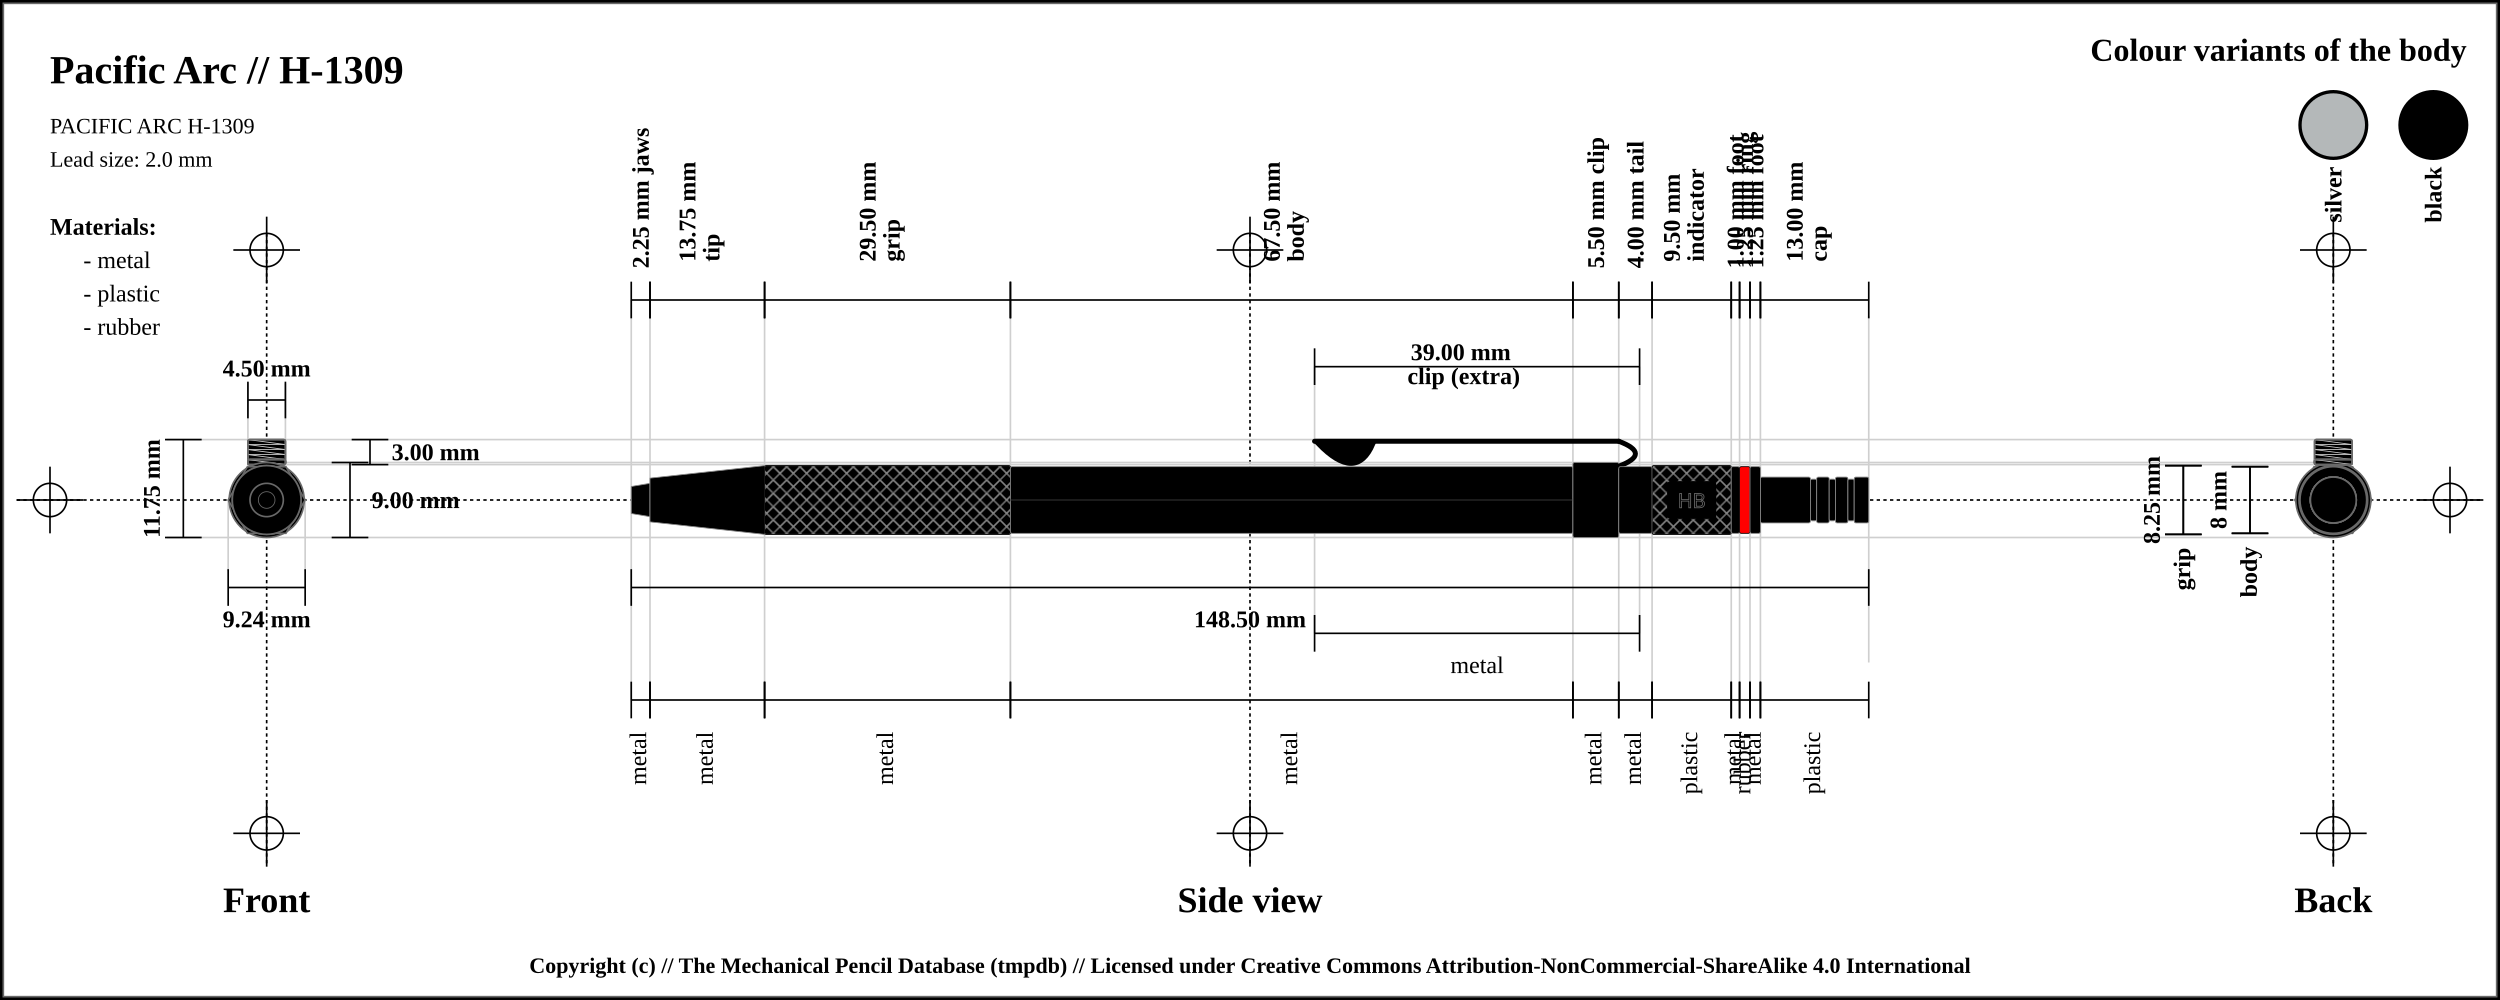
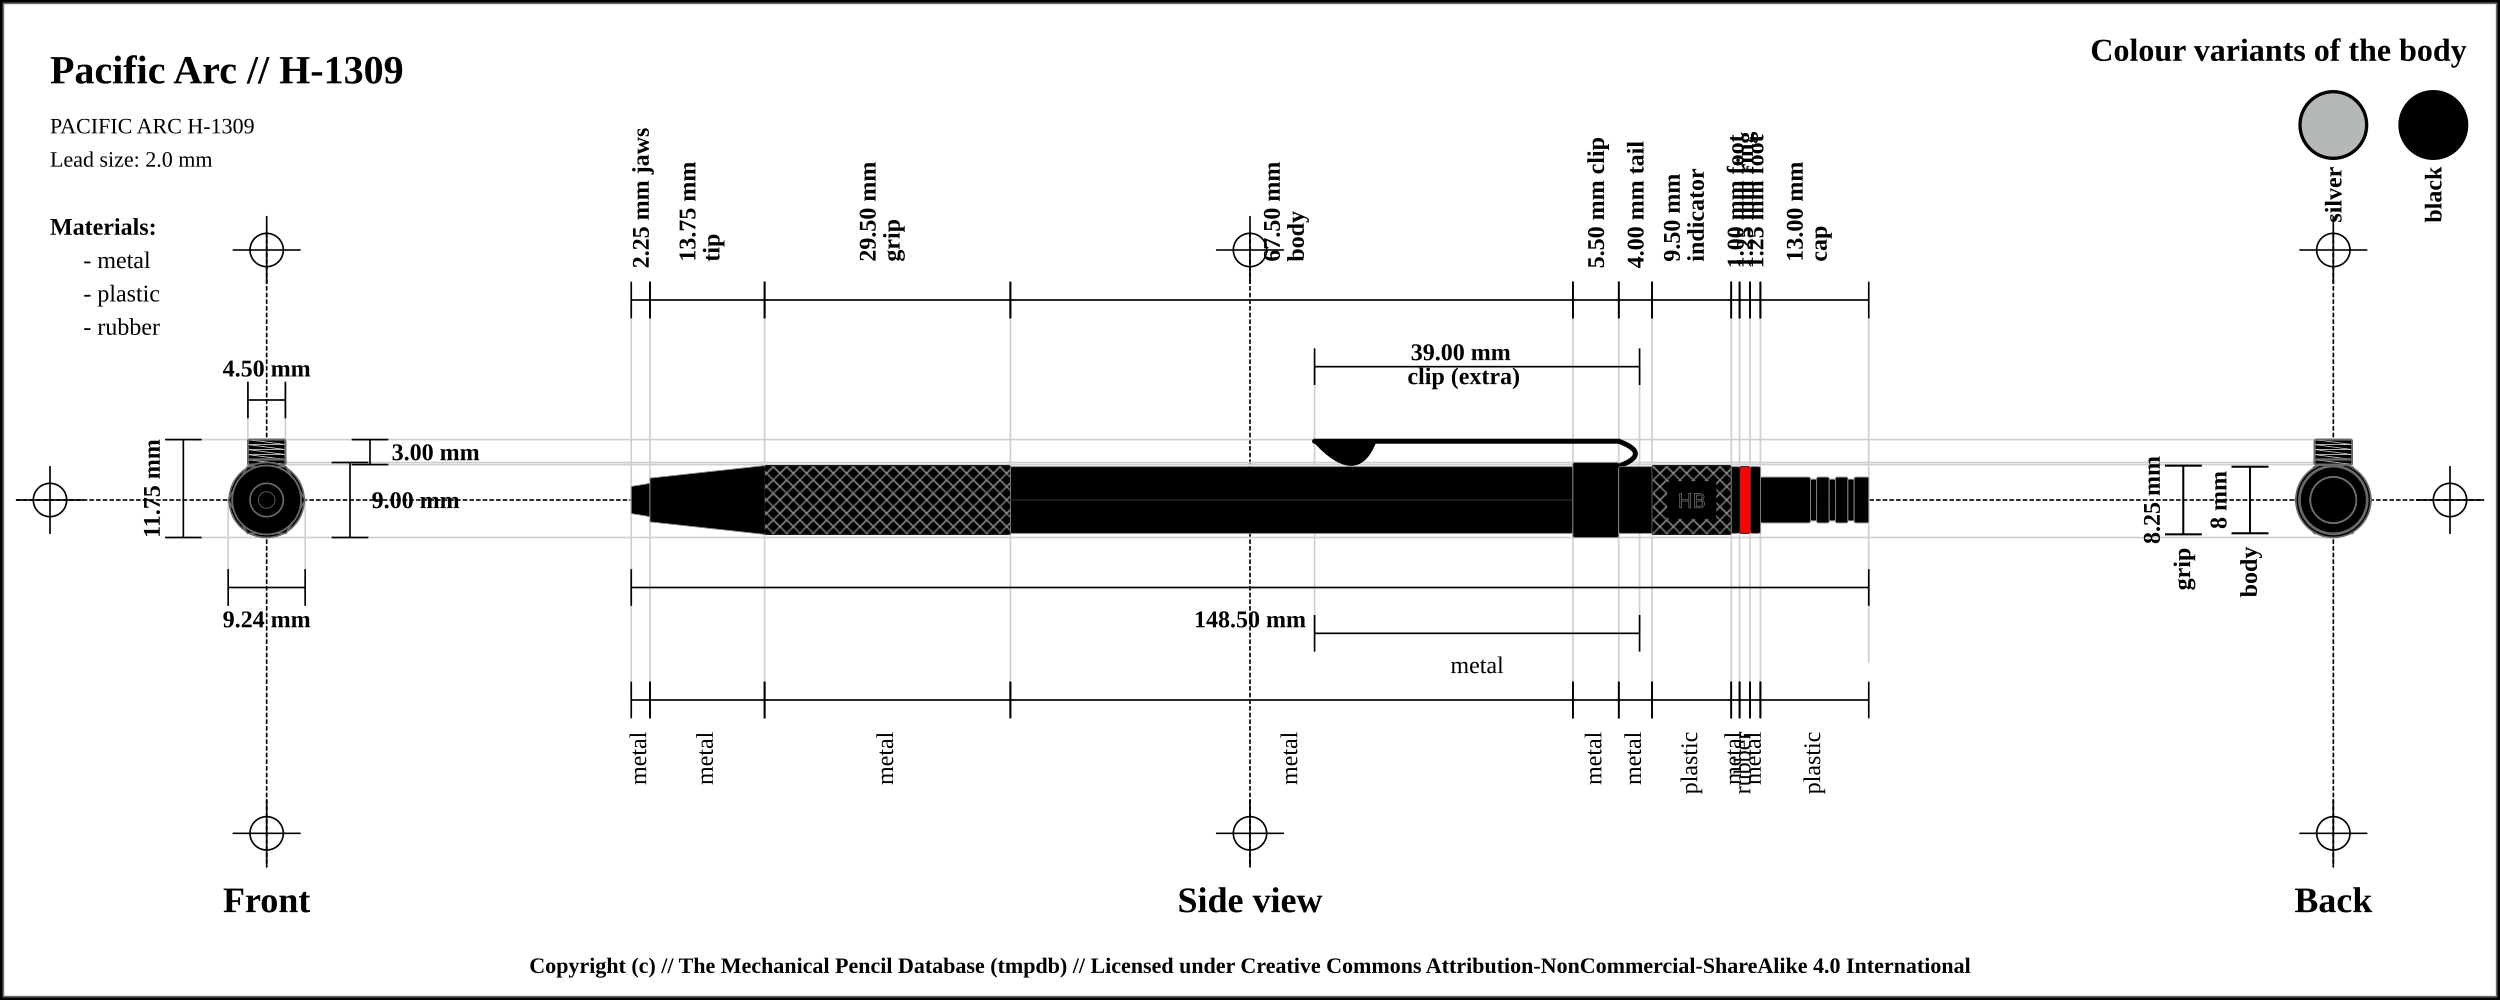
<svg xmlns="http://www.w3.org/2000/svg" width="1500" height="600">
  <pattern id="diagonalHatch" patternUnits="userSpaceOnUse" width="8" height="8">
    <rect width="6" height="6" fill="none" />
    <path stroke="dimgray" stroke-linecap="round" stroke-width="1" d="M 4,4 L 8,8" />
    <path stroke="dimgray" stroke-linecap="round" stroke-width="1" d="M 4,4 L 0,8" />
    <path stroke="gray" stroke-linecap="round" stroke-width="1" d="M 4,4 L 8,0" />
    <path stroke="gray" stroke-linecap="round" stroke-width="1" d="M 4,4 L 0,0" />
  </pattern>
  <rect x="0" y="0" width="1500" height="600" fill="white" stroke="black" stroke-width="4" />
  <rect x="2" y="2" width="1496" height="596" fill="white" stroke="dimgray" stroke-width="1" />
-   <line x1="10" y1="300" x2="1490" y2="300" stroke="#000000" stroke-dasharray="2" stroke-width="1" />
-   <line x1="10" y1="300" x2="50" y2="300" stroke="#000000" stroke-width="1" />
-   <line x1="30" y1="280" x2="30" y2="320" stroke="#000000" stroke-width="1" />
+   <line x1="10" y1="300" x2="1490" y2="300" stroke-linecap="round" stroke="#000000" stroke-dasharray="2" stroke-width="1" />
+   <line x1="10" y1="300" x2="50" y2="300" stroke-linecap="round" stroke="#000000" stroke-width="1" />
+   <line x1="30" y1="280" x2="30" y2="320" stroke="#000000" stroke-linecap="round" stroke-width="1" />
  <circle r="10" cx="30" cy="300" fill="none" stroke="#000000" stroke-width="1" />
-   <line x1="1450" y1="300" x2="1490" y2="300" stroke="#000000" stroke-width="1" />
-   <line x1="1470" y1="280" x2="1470" y2="320" stroke="#000000" stroke-width="1" />
+   <line x1="1450" y1="300" x2="1490" y2="300" stroke-linecap="round" stroke="#000000" stroke-width="1" />
+   <line x1="1470" y1="280" x2="1470" y2="320" stroke="#000000" stroke-linecap="round" stroke-width="1" />
  <circle r="10" cx="1470" cy="300" fill="none" stroke="#000000" stroke-width="1" />
-   <line x1="160" y1="140" x2="160" y2="520" stroke="#000000" stroke-dasharray="2" stroke-width="1" />
-   <line x1="140" y1="150" x2="180" y2="150" stroke="#000000" stroke-width="1" />
-   <line x1="160" y1="130" x2="160" y2="170" stroke="#000000" stroke-width="1" />
+   <line x1="160" y1="140" x2="160" y2="520" stroke="#000000" stroke-linecap="round" stroke-dasharray="2" stroke-width="1" />
+   <line x1="140" y1="150" x2="180" y2="150" stroke-linecap="round" stroke="#000000" stroke-width="1" />
+   <line x1="160" y1="130" x2="160" y2="170" stroke="#000000" stroke-linecap="round" stroke-width="1" />
  <circle r="10" cx="160" cy="150" fill="none" stroke="#000000" stroke-width="1" />
-   <line x1="140" y1="500" x2="180" y2="500" stroke="#000000" stroke-width="1" />
-   <line x1="160" y1="480" x2="160" y2="520" stroke="#000000" stroke-width="1" />
+   <line x1="140" y1="500" x2="180" y2="500" stroke-linecap="round" stroke="#000000" stroke-width="1" />
+   <line x1="160" y1="480" x2="160" y2="520" stroke="#000000" stroke-linecap="round" stroke-width="1" />
  <circle r="10" cx="160" cy="500" fill="none" stroke="#000000" stroke-width="1" />
-   <line x1="750" y1="140" x2="750" y2="520" stroke="#000000" stroke-dasharray="2" stroke-width="1" />
-   <line x1="730" y1="150" x2="770" y2="150" stroke="#000000" stroke-width="1" />
-   <line x1="750" y1="130" x2="750" y2="170" stroke="#000000" stroke-width="1" />
+   <line x1="750" y1="140" x2="750" y2="520" stroke="#000000" stroke-linecap="round" stroke-dasharray="2" stroke-width="1" />
+   <line x1="730" y1="150" x2="770" y2="150" stroke-linecap="round" stroke="#000000" stroke-width="1" />
+   <line x1="750" y1="130" x2="750" y2="170" stroke="#000000" stroke-linecap="round" stroke-width="1" />
  <circle r="10" cx="750" cy="150" fill="none" stroke="#000000" stroke-width="1" />
-   <line x1="730" y1="500" x2="770" y2="500" stroke="#000000" stroke-width="1" />
-   <line x1="750" y1="480" x2="750" y2="520" stroke="#000000" stroke-width="1" />
+   <line x1="730" y1="500" x2="770" y2="500" stroke-linecap="round" stroke="#000000" stroke-width="1" />
+   <line x1="750" y1="480" x2="750" y2="520" stroke="#000000" stroke-linecap="round" stroke-width="1" />
  <circle r="10" cx="750" cy="500" fill="none" stroke="#000000" stroke-width="1" />
-   <line x1="1400" y1="140" x2="1400" y2="520" stroke="#000000" stroke-dasharray="2" stroke-width="1" />
-   <line x1="1380" y1="150" x2="1420" y2="150" stroke="#000000" stroke-width="1" />
-   <line x1="1400" y1="130" x2="1400" y2="170" stroke="#000000" stroke-width="1" />
+   <line x1="1400" y1="140" x2="1400" y2="520" stroke="#000000" stroke-linecap="round" stroke-dasharray="2" stroke-width="1" />
+   <line x1="1380" y1="150" x2="1420" y2="150" stroke-linecap="round" stroke="#000000" stroke-width="1" />
+   <line x1="1400" y1="130" x2="1400" y2="170" stroke="#000000" stroke-linecap="round" stroke-width="1" />
  <circle r="10" cx="1400" cy="150" fill="none" stroke="#000000" stroke-width="1" />
-   <line x1="1380" y1="500" x2="1420" y2="500" stroke="#000000" stroke-width="1" />
-   <line x1="1400" y1="480" x2="1400" y2="520" stroke="#000000" stroke-width="1" />
+   <line x1="1380" y1="500" x2="1420" y2="500" stroke-linecap="round" stroke="#000000" stroke-width="1" />
+   <line x1="1400" y1="480" x2="1400" y2="520" stroke="#000000" stroke-linecap="round" stroke-width="1" />
  <circle r="10" cx="1400" cy="500" fill="none" stroke="#000000" stroke-width="1" />
  <text x="30" y="50" font-size="2.0em" font-weight="bold"> Pacific Arc // H-1309 </text>
  <text x="30" y="80" font-size="1.1em"> PACIFIC ARC H-1309</text>
  <text x="30" y="100" font-size="1.1em"> Lead size: 2.0 mm</text>
  <text x="1480" y="30" font-size="1.6em" font-weight="bold" text-anchor="end" dominant-baseline="central">Colour variants of the body</text>
  <rect x="1440" y="55" width="40" rx="50%" ry="50%" height="40" stroke="black" stroke-width="2" fill="#000000" />
  <text x="1460" y="100" transform="rotate(-90, 1460, 100)" font-size="1.2em" font-weight="bold" text-anchor="end" dominant-baseline="central">black</text>
  <rect x="1380" y="55" width="40" rx="50%" ry="50%" height="40" stroke="black" stroke-width="2" fill="#b4b8b9" />
  <text x="1400" y="100" transform="rotate(-90, 1400, 100)" font-size="1.2em" font-weight="bold" text-anchor="end" dominant-baseline="central">silver</text>
  <text x="30" y="136" font-size="1.2em" font-weight="bold" text-anchor="start" dominant-baseline="central">Materials:</text>
  <text x="50" y="156" font-size="1.2em" text-anchor="start" dominant-baseline="central"> - metal</text>
  <text x="50" y="176" font-size="1.2em" text-anchor="start" dominant-baseline="central"> - plastic</text>
  <text x="50" y="196" font-size="1.2em" text-anchor="start" dominant-baseline="central"> - rubber</text>
-   <line x1="100" y1="263.75" x2="1400" y2="263.75" stroke="#cfcfcf" stroke-width="1" />
-   <line x1="160" y1="278.75" x2="1400" y2="278.75" stroke="#cfcfcf" stroke-width="1" />
-   <line x1="148.75" y1="230" x2="148.75" y2="300" stroke="#cfcfcf" stroke-width="1" />
-   <line x1="171.25" y1="230" x2="171.25" y2="300" stroke="#cfcfcf" stroke-width="1" />
-   <line x1="160" y1="277.5" x2="1400" y2="277.5" stroke="#cfcfcf" stroke-width="1" />
-   <line x1="100" y1="322.5" x2="1400" y2="322.5" stroke="#cfcfcf" stroke-width="1" />
-   <line x1="136.906" y1="300" x2="136.906" y2="342.5" stroke="#cfcfcf" stroke-width="1" />
-   <line x1="183.094" y1="300" x2="183.094" y2="342.5" stroke="#cfcfcf" stroke-width="1" />
-   <line x1="378.75" y1="180" x2="378.75" y2="420" stroke="#cfcfcf" stroke-width="1" />
-   <line x1="390" y1="180" x2="390" y2="420" stroke="#cfcfcf" stroke-width="1" />
-   <line x1="458.75" y1="180" x2="458.75" y2="420" stroke="#cfcfcf" stroke-width="1" />
-   <line x1="606.25" y1="180" x2="606.25" y2="420" stroke="#cfcfcf" stroke-width="1" />
-   <line x1="943.75" y1="180" x2="943.75" y2="420" stroke="#cfcfcf" stroke-width="1" />
-   <line x1="788.75" y1="220" x2="788.75" y2="380" stroke="#cfcfcf" stroke-width="1" />
-   <line x1="983.75" y1="220" x2="983.75" y2="380" stroke="#cfcfcf" stroke-width="1" />
-   <line x1="971.25" y1="180" x2="971.25" y2="420" stroke="#cfcfcf" stroke-width="1" />
-   <line x1="991.25" y1="180" x2="991.25" y2="420" stroke="#cfcfcf" stroke-width="1" />
-   <line x1="1038.75" y1="180" x2="1038.75" y2="420" stroke="#cfcfcf" stroke-width="1" />
-   <line x1="1043.75" y1="180" x2="1043.75" y2="420" stroke="#cfcfcf" stroke-width="1" />
-   <line x1="1050" y1="180" x2="1050" y2="420" stroke="#cfcfcf" stroke-width="1" />
-   <line x1="1056.25" y1="180" x2="1056.25" y2="420" stroke="#cfcfcf" stroke-width="1" />
-   <line x1="1121.25" y1="189.5" x2="1121.25" y2="397.5" stroke="#cfcfcf" stroke-width="1" />
+   <line x1="100" y1="263.75" x2="1400" y2="263.75" stroke-linecap="round" stroke="#cfcfcf" stroke-width="1" />
+   <line x1="160" y1="278.75" x2="1400" y2="278.75" stroke-linecap="round" stroke="#cfcfcf" stroke-width="1" />
+   <line x1="148.75" y1="230" x2="148.75" y2="300" stroke="#cfcfcf" stroke-linecap="round" stroke-width="1" />
+   <line x1="171.25" y1="230" x2="171.25" y2="300" stroke="#cfcfcf" stroke-linecap="round" stroke-width="1" />
+   <line x1="160" y1="277.5" x2="1400" y2="277.5" stroke-linecap="round" stroke="#cfcfcf" stroke-width="1" />
+   <line x1="100" y1="322.5" x2="1400" y2="322.5" stroke-linecap="round" stroke="#cfcfcf" stroke-width="1" />
+   <line x1="136.906" y1="300" x2="136.906" y2="342.5" stroke="#cfcfcf" stroke-linecap="round" stroke-width="1" />
+   <line x1="183.094" y1="300" x2="183.094" y2="342.5" stroke="#cfcfcf" stroke-linecap="round" stroke-width="1" />
+   <line x1="378.75" y1="180" x2="378.75" y2="420" stroke="#cfcfcf" stroke-linecap="round" stroke-width="1" />
+   <line x1="390" y1="180" x2="390" y2="420" stroke="#cfcfcf" stroke-linecap="round" stroke-width="1" />
+   <line x1="458.75" y1="180" x2="458.75" y2="420" stroke="#cfcfcf" stroke-linecap="round" stroke-width="1" />
+   <line x1="606.25" y1="180" x2="606.25" y2="420" stroke="#cfcfcf" stroke-linecap="round" stroke-width="1" />
+   <line x1="943.75" y1="180" x2="943.75" y2="420" stroke="#cfcfcf" stroke-linecap="round" stroke-width="1" />
+   <line x1="788.75" y1="220" x2="788.75" y2="380" stroke="#cfcfcf" stroke-linecap="round" stroke-width="1" />
+   <line x1="983.75" y1="220" x2="983.75" y2="380" stroke="#cfcfcf" stroke-linecap="round" stroke-width="1" />
+   <line x1="971.25" y1="180" x2="971.25" y2="420" stroke="#cfcfcf" stroke-linecap="round" stroke-width="1" />
+   <line x1="991.25" y1="180" x2="991.25" y2="420" stroke="#cfcfcf" stroke-linecap="round" stroke-width="1" />
+   <line x1="1038.75" y1="180" x2="1038.75" y2="420" stroke="#cfcfcf" stroke-linecap="round" stroke-width="1" />
+   <line x1="1043.75" y1="180" x2="1043.75" y2="420" stroke="#cfcfcf" stroke-linecap="round" stroke-width="1" />
+   <line x1="1050" y1="180" x2="1050" y2="420" stroke="#cfcfcf" stroke-linecap="round" stroke-width="1" />
+   <line x1="1056.25" y1="180" x2="1056.25" y2="420" stroke="#cfcfcf" stroke-linecap="round" stroke-width="1" />
+   <line x1="1121.25" y1="189.5" x2="1121.25" y2="397.5" stroke="#cfcfcf" stroke-linecap="round" stroke-width="1" />
  <text x="160" y="540" font-size="1.8em" font-weight="bold" text-anchor="middle" dominant-baseline="central">Front</text>
  <text x="750" y="540" font-size="1.8em" font-weight="bold" text-anchor="middle" dominant-baseline="central">Side view</text>
  <text x="1400" y="540" font-size="1.8em" font-weight="bold" text-anchor="middle" dominant-baseline="central">Back</text>
  <line x1="148.75" y1="229" x2="148.75" y2="251" stroke="black" stroke-width="1" />
  <line x1="148.75" y1="240" x2="171.25" y2="240" stroke="black" stroke-width="1" />
  <line x1="171.25" y1="229" x2="171.25" y2="251" stroke="black" stroke-width="1" />
  <text x="160" y="221" font-size="1.2em" font-weight="bold" text-anchor="middle" dominant-baseline="central" fill="black">
    <tspan x="160" dy="0">4.50 mm</tspan>
  </text>
  <line x1="211" y1="263.75" x2="233" y2="263.75" stroke="black" stroke-width="1" />
  <line x1="222" y1="263.75" x2="222" y2="278.75" stroke="black" stroke-width="1" />
  <line x1="211" y1="278.75" x2="233" y2="278.75" stroke="black" stroke-width="1" />
  <text x="235" y="271.25" font-size="1.2em" font-weight="bold" text-anchor="start" dominant-baseline="central" fill="black">3.00 mm</text>
  <line x1="199" y1="277.5" x2="221" y2="277.5" stroke="black" stroke-width="1" />
  <line x1="210" y1="277.5" x2="210" y2="322.5" stroke="black" stroke-width="1" />
  <line x1="199" y1="322.5" x2="221" y2="322.5" stroke="black" stroke-width="1" />
  <text x="223" y="300" font-size="1.2em" font-weight="bold" text-anchor="start" dominant-baseline="central" fill="black">9.00 mm</text>
  <line x1="99" y1="263.75" x2="121" y2="263.75" stroke="black" stroke-width="1" />
  <line x1="110" y1="263.75" x2="110" y2="322.5" stroke="black" stroke-width="1" />
  <line x1="99" y1="322.5" x2="121" y2="322.5" stroke="black" stroke-width="1" />
  <text x="91" y="293.125" transform="rotate(-90, 91, 293.125)" font-size="1.2em" font-weight="bold" text-anchor="middle" dominant-baseline="central" fill="black">11.75 mm</text>
  <line x1="136.906" y1="341.5" x2="136.906" y2="363.5" stroke="black" stroke-width="1" />
  <line x1="136.906" y1="352.5" x2="183.094" y2="352.5" stroke="black" stroke-width="1" />
  <line x1="183.094" y1="341.5" x2="183.094" y2="363.5" stroke="black" stroke-width="1" />
  <text x="160" y="371.5" font-size="1.2em" font-weight="bold" text-anchor="middle" dominant-baseline="central" fill="black">
    <tspan x="160" dy="0">9.24 mm</tspan>
  </text>
  <line x1="378.75" y1="169" x2="378.75" y2="191" stroke="black" stroke-width="1" />
  <line x1="378.75" y1="180" x2="390" y2="180" stroke="black" stroke-width="1" />
  <line x1="390" y1="169" x2="390" y2="191" stroke="black" stroke-width="1" />
  <text x="384.375" y="161" font-size="1.2em" transform="rotate(-90, 384.375, 161)" font-weight="bold" text-anchor="start" dominant-baseline="central" fill="black">
    <tspan x="384.375" dy="0">2.25 mm jaws</tspan>
  </text>
  <line x1="390" y1="169" x2="390" y2="191" stroke="black" stroke-width="1" />
  <line x1="390" y1="180" x2="458.75" y2="180" stroke="black" stroke-width="1" />
  <line x1="458.75" y1="169" x2="458.75" y2="191" stroke="black" stroke-width="1" />
  <text x="424.375" y="161" font-size="1.2em" transform="rotate(-90, 412.375, 161)" font-weight="bold" text-anchor="start" dominant-baseline="central" fill="black">
    <tspan x="416.375" dy="0">13.75 mm</tspan>
    <tspan x="416.375" dy="1em">tip</tspan>
  </text>
  <line x1="458.75" y1="169" x2="458.75" y2="191" stroke="black" stroke-width="1" />
  <line x1="458.75" y1="180" x2="606.25" y2="180" stroke="black" stroke-width="1" />
  <line x1="606.25" y1="169" x2="606.25" y2="191" stroke="black" stroke-width="1" />
  <text x="532.5" y="161" font-size="1.2em" transform="rotate(-90, 520.5, 161)" font-weight="bold" text-anchor="start" dominant-baseline="central" fill="black">
    <tspan x="524.5" dy="0">29.50 mm</tspan>
    <tspan x="524.5" dy="1em">grip</tspan>
  </text>
  <line x1="606.25" y1="169" x2="606.25" y2="191" stroke="black" stroke-width="1" />
  <line x1="606.25" y1="180" x2="943.75" y2="180" stroke="black" stroke-width="1" />
  <line x1="943.75" y1="169" x2="943.75" y2="191" stroke="black" stroke-width="1" />
  <text x="775" y="161" font-size="1.2em" transform="rotate(-90, 763, 161)" font-weight="bold" text-anchor="start" dominant-baseline="central" fill="black">
    <tspan x="767" dy="0">67.50 mm</tspan>
    <tspan x="767" dy="1em">body</tspan>
  </text>
  <line x1="943.75" y1="169" x2="943.75" y2="191" stroke="black" stroke-width="1" />
  <line x1="943.75" y1="180" x2="971.25" y2="180" stroke="black" stroke-width="1" />
  <line x1="971.25" y1="169" x2="971.25" y2="191" stroke="black" stroke-width="1" />
  <text x="957.5" y="161" font-size="1.2em" transform="rotate(-90, 957.5, 161)" font-weight="bold" text-anchor="start" dominant-baseline="central" fill="black">
    <tspan x="957.5" dy="0">5.50 mm clip</tspan>
  </text>
  <line x1="788.75" y1="209" x2="788.75" y2="231" stroke="black" stroke-width="1" />
  <line x1="788.75" y1="220" x2="983.75" y2="220" stroke="black" stroke-width="1" />
  <line x1="983.75" y1="209" x2="983.75" y2="231" stroke="black" stroke-width="1" />
  <text x="886.25" y="212" font-weight="bold" font-size="1.2em" text-anchor="middle" dominant-baseline="middle" fill="black">
    <tspan x="878.25" dy="0">39.00 mm</tspan>
    <tspan x="878.25" dy="1em">clip (extra)</tspan>
  </text>
  <line x1="971.25" y1="169" x2="971.25" y2="191" stroke="black" stroke-width="1" />
  <line x1="971.25" y1="180" x2="991.25" y2="180" stroke="black" stroke-width="1" />
  <line x1="991.25" y1="169" x2="991.25" y2="191" stroke="black" stroke-width="1" />
  <text x="981.25" y="161" font-size="1.2em" transform="rotate(-90, 981.25, 161)" font-weight="bold" text-anchor="start" dominant-baseline="central" fill="black">
    <tspan x="981.25" dy="0">4.00 mm tail</tspan>
  </text>
  <line x1="991.25" y1="169" x2="991.25" y2="191" stroke="black" stroke-width="1" />
  <line x1="991.25" y1="180" x2="1038.75" y2="180" stroke="black" stroke-width="1" />
  <line x1="1038.75" y1="169" x2="1038.75" y2="191" stroke="black" stroke-width="1" />
  <text x="1015" y="161" font-size="1.2em" transform="rotate(-90, 1003, 161)" font-weight="bold" text-anchor="start" dominant-baseline="central" fill="black">
    <tspan x="1007" dy="0">9.50 mm</tspan>
    <tspan x="1007" dy="1em">indicator</tspan>
  </text>
  <line x1="1038.75" y1="169" x2="1038.75" y2="191" stroke="black" stroke-width="1" />
  <line x1="1038.75" y1="180" x2="1043.75" y2="180" stroke="black" stroke-width="1" />
  <line x1="1043.75" y1="169" x2="1043.75" y2="191" stroke="black" stroke-width="1" />
  <text x="1041.25" y="161" font-size="1.2em" transform="rotate(-90, 1041.25, 161)" font-weight="bold" text-anchor="start" dominant-baseline="central" fill="black">
    <tspan x="1041.25" dy="0">1.00 mm foot</tspan>
  </text>
  <line x1="1043.75" y1="169" x2="1043.75" y2="191" stroke="black" stroke-width="1" />
  <line x1="1043.75" y1="180" x2="1050" y2="180" stroke="black" stroke-width="1" />
  <line x1="1050" y1="169" x2="1050" y2="191" stroke="black" stroke-width="1" />
  <text x="1046.875" y="161" font-size="1.2em" transform="rotate(-90, 1046.875, 161)" font-weight="bold" text-anchor="start" dominant-baseline="central" fill="black">
    <tspan x="1046.875" dy="0">1.25 mm ring</tspan>
  </text>
  <line x1="1050" y1="169" x2="1050" y2="191" stroke="black" stroke-width="1" />
  <line x1="1050" y1="180" x2="1056.25" y2="180" stroke="black" stroke-width="1" />
  <line x1="1056.25" y1="169" x2="1056.25" y2="191" stroke="black" stroke-width="1" />
  <text x="1053.125" y="161" font-size="1.2em" transform="rotate(-90, 1053.125, 161)" font-weight="bold" text-anchor="start" dominant-baseline="central" fill="black">
    <tspan x="1053.125" dy="0">1.25 mm foot</tspan>
  </text>
  <line x1="1056.25" y1="169" x2="1056.25" y2="191" stroke="black" stroke-width="1" />
  <line x1="1056.25" y1="180" x2="1121.25" y2="180" stroke="black" stroke-width="1" />
  <line x1="1121.25" y1="169" x2="1121.25" y2="191" stroke="black" stroke-width="1" />
  <text x="1088.75" y="161" font-size="1.2em" transform="rotate(-90, 1076.75, 161)" font-weight="bold" text-anchor="start" dominant-baseline="central" fill="black">
    <tspan x="1080.75" dy="0">13.00 mm</tspan>
    <tspan x="1080.75" dy="1em">cap</tspan>
  </text>
  <line x1="378.75" y1="341.5" x2="378.75" y2="363.5" stroke="black" stroke-width="1" />
  <line x1="378.75" y1="352.5" x2="1121.25" y2="352.5" stroke="black" stroke-width="1" />
  <line x1="1121.25" y1="341.5" x2="1121.25" y2="363.5" stroke="black" stroke-width="1" />
  <text x="750" y="371.5" font-size="1.2em" font-weight="bold" text-anchor="middle" dominant-baseline="central" fill="black">
    <tspan x="750" dy="0">148.50 mm</tspan>
  </text>
  <line x1="378.75" y1="409" x2="378.75" y2="431" stroke="black" stroke-width="1" />
  <line x1="378.75" y1="420" x2="390" y2="420" stroke="black" stroke-width="1" />
  <line x1="390" y1="409" x2="390" y2="431" stroke="black" stroke-width="1" />
  <text x="384.375" y="439" font-size="1.2em" transform="rotate(-90, 384.375, 439)" text-anchor="end" dominant-baseline="middle" fill="black">
    <tspan x="384.375" dy="0">metal</tspan>
  </text>
  <line x1="390" y1="409" x2="390" y2="431" stroke="black" stroke-width="1" />
  <line x1="390" y1="420" x2="458.75" y2="420" stroke="black" stroke-width="1" />
  <line x1="458.75" y1="409" x2="458.75" y2="431" stroke="black" stroke-width="1" />
  <text x="424.375" y="439" font-size="1.2em" transform="rotate(-90, 424.375, 439)" text-anchor="end" dominant-baseline="middle" fill="black">
    <tspan x="424.375" dy="0">metal</tspan>
  </text>
  <line x1="458.75" y1="409" x2="458.75" y2="431" stroke="black" stroke-width="1" />
  <line x1="458.75" y1="420" x2="606.25" y2="420" stroke="black" stroke-width="1" />
  <line x1="606.25" y1="409" x2="606.25" y2="431" stroke="black" stroke-width="1" />
  <text x="532.5" y="439" font-size="1.2em" transform="rotate(-90, 532.5, 439)" text-anchor="end" dominant-baseline="middle" fill="black">
    <tspan x="532.5" dy="0">metal</tspan>
  </text>
  <line x1="606.25" y1="409" x2="606.25" y2="431" stroke="black" stroke-width="1" />
  <line x1="606.25" y1="420" x2="943.75" y2="420" stroke="black" stroke-width="1" />
  <line x1="943.75" y1="409" x2="943.75" y2="431" stroke="black" stroke-width="1" />
  <text x="775" y="439" font-size="1.2em" transform="rotate(-90, 775, 439)" text-anchor="end" dominant-baseline="middle" fill="black">
    <tspan x="775" dy="0">metal</tspan>
  </text>
  <line x1="943.75" y1="409" x2="943.75" y2="431" stroke="black" stroke-width="1" />
  <line x1="943.75" y1="420" x2="971.25" y2="420" stroke="black" stroke-width="1" />
  <line x1="971.25" y1="409" x2="971.25" y2="431" stroke="black" stroke-width="1" />
  <text x="957.5" y="439" font-size="1.2em" transform="rotate(-90, 957.5, 439)" text-anchor="end" dominant-baseline="middle" fill="black">
    <tspan x="957.5" dy="0">metal</tspan>
  </text>
  <line x1="788.75" y1="369" x2="788.75" y2="391" stroke="black" stroke-width="1" />
  <line x1="788.75" y1="380" x2="983.75" y2="380" stroke="black" stroke-width="1" />
  <line x1="983.75" y1="369" x2="983.75" y2="391" stroke="black" stroke-width="1" />
  <text x="886.25" y="399" font-size="1.2em" text-anchor="middle" dominant-baseline="central" fill="black">
    <tspan x="886.25" dy="0">metal</tspan>
  </text>
  <line x1="971.25" y1="409" x2="971.25" y2="431" stroke="black" stroke-width="1" />
  <line x1="971.25" y1="420" x2="991.25" y2="420" stroke="black" stroke-width="1" />
  <line x1="991.25" y1="409" x2="991.25" y2="431" stroke="black" stroke-width="1" />
  <text x="981.25" y="439" font-size="1.2em" transform="rotate(-90, 981.25, 439)" text-anchor="end" dominant-baseline="middle" fill="black">
    <tspan x="981.25" dy="0">metal</tspan>
  </text>
  <line x1="991.25" y1="409" x2="991.25" y2="431" stroke="black" stroke-width="1" />
  <line x1="991.25" y1="420" x2="1038.75" y2="420" stroke="black" stroke-width="1" />
  <line x1="1038.75" y1="409" x2="1038.75" y2="431" stroke="black" stroke-width="1" />
  <text x="1015" y="439" font-size="1.2em" transform="rotate(-90, 1015, 439)" text-anchor="end" dominant-baseline="middle" fill="black">
    <tspan x="1015" dy="0">plastic</tspan>
  </text>
  <line x1="1038.75" y1="409" x2="1038.75" y2="431" stroke="black" stroke-width="1" />
  <line x1="1038.75" y1="420" x2="1043.75" y2="420" stroke="black" stroke-width="1" />
  <line x1="1043.75" y1="409" x2="1043.75" y2="431" stroke="black" stroke-width="1" />
  <text x="1041.25" y="439" font-size="1.2em" transform="rotate(-90, 1041.25, 439)" text-anchor="end" dominant-baseline="middle" fill="black">
    <tspan x="1041.25" dy="0">metal</tspan>
  </text>
  <line x1="1043.75" y1="409" x2="1043.75" y2="431" stroke="black" stroke-width="1" />
  <line x1="1043.75" y1="420" x2="1050" y2="420" stroke="black" stroke-width="1" />
  <line x1="1050" y1="409" x2="1050" y2="431" stroke="black" stroke-width="1" />
  <text x="1046.875" y="439" font-size="1.2em" transform="rotate(-90, 1046.875, 439)" text-anchor="end" dominant-baseline="middle" fill="black">
    <tspan x="1046.875" dy="0">rubber</tspan>
  </text>
  <line x1="1050" y1="409" x2="1050" y2="431" stroke="black" stroke-width="1" />
  <line x1="1050" y1="420" x2="1056.25" y2="420" stroke="black" stroke-width="1" />
  <line x1="1056.25" y1="409" x2="1056.25" y2="431" stroke="black" stroke-width="1" />
  <text x="1053.125" y="439" font-size="1.2em" transform="rotate(-90, 1053.125, 439)" text-anchor="end" dominant-baseline="middle" fill="black">
    <tspan x="1053.125" dy="0">metal</tspan>
  </text>
  <line x1="1056.25" y1="409" x2="1056.25" y2="431" stroke="black" stroke-width="1" />
  <line x1="1056.25" y1="420" x2="1121.25" y2="420" stroke="black" stroke-width="1" />
  <line x1="1121.25" y1="409" x2="1121.25" y2="431" stroke="black" stroke-width="1" />
  <text x="1088.75" y="439" font-size="1.2em" transform="rotate(-90, 1088.75, 439)" text-anchor="end" dominant-baseline="middle" fill="black">
    <tspan x="1088.75" dy="0">plastic</tspan>
  </text>
  <line x1="1299" y1="279.375" x2="1321" y2="279.375" stroke="black" stroke-width="1" />
  <line x1="1310" y1="279.375" x2="1310" y2="320.625" stroke="black" stroke-width="1" />
  <line x1="1299" y1="320.625" x2="1321" y2="320.625" stroke="black" stroke-width="1" />
  <text x="1291" y="300" transform="rotate(-90, 1291, 300)" font-size="1.2em" font-weight="bold" text-anchor="middle" dominant-baseline="central" fill="black">8.25 mm</text>
  <line x1="1299" y1="279.375" x2="1321" y2="279.375" stroke="black" stroke-width="1" />
  <line x1="1310" y1="279.375" x2="1310" y2="320.625" stroke="black" stroke-width="1" />
  <line x1="1299" y1="320.625" x2="1321" y2="320.625" stroke="black" stroke-width="1" />
  <text x="1310" y="328.625" transform="rotate(-90, 1310, 328.625)" font-weight="bold" font-size="1.2em" text-anchor="end" dominant-baseline="middle" fill="black">grip</text>
  <line x1="1339" y1="280" x2="1361" y2="280" stroke="black" stroke-width="1" />
  <line x1="1350" y1="280" x2="1350" y2="320" stroke="black" stroke-width="1" />
  <line x1="1339" y1="320" x2="1361" y2="320" stroke="black" stroke-width="1" />
  <text x="1331" y="300" transform="rotate(-90, 1331, 300)" font-size="1.2em" font-weight="bold" text-anchor="middle" dominant-baseline="central" fill="black">8 mm</text>
  <line x1="1339" y1="280" x2="1361" y2="280" stroke="black" stroke-width="1" />
  <line x1="1350" y1="280" x2="1350" y2="320" stroke="black" stroke-width="1" />
  <line x1="1339" y1="320" x2="1361" y2="320" stroke="black" stroke-width="1" />
  <text x="1350" y="328" transform="rotate(-90, 1350, 328)" font-weight="bold" font-size="1.2em" text-anchor="end" dominant-baseline="middle" fill="black">body</text>
  <path d="M378.75 291.875 L390 290 L390 310 L378.75 308.125 Z" stroke-width="0.5" stroke="#888888" stroke-linejoin="round" fill="#000000" />
  <path d="M390 286.875 L458.75 279.375 L458.75 320.625 L390 313.125 Z" stroke-width="0.5" stroke="#888888" stroke-linejoin="round" fill="#000000" />
  <rect x="458.75" y="279.375" width="147.5" height="41.25" rx="1" ry="1" stroke-width="0.5" stroke="#888888" fill="#000000" />
  <rect x="458.75" y="279.375" width="147.5" height="41.25" rx="1" ry="1" stroke-width="0.5" stroke="black" fill="url(#diagonalHatch)" />
  <rect x="606.25" y="280" width="337.5" height="40" rx="1" ry="1" stroke-width="0.5" stroke="#888888" fill="#000000" />
  <line x1="606.25" y1="300" x2="943.75" y2="300" stroke-width="1.5" stroke="black" fill="none" stroke-opacity="0.5" />
  <line x1="606.25" y1="300" x2="943.75" y2="300" stroke-width="0.5" stroke="gray" fill="none" stroke-opacity="0.5" />
  <rect x="943.75" y="277.5" width="27.5" height="45" rx="1" ry="1" stroke-width="0.5" stroke="#888888" fill="#000000" />
  <path d="M791 266.25 Q813.75 289.75 823.75 266.25 Z" stroke-width="3" stroke="black" fill="dimgray" stroke-linecap="round" />
  <line x1="788.75" y1="264.75" x2="971.25" y2="264.75" stroke-width="3" stroke="black" fill="dimgray" stroke-linecap="round" />
/&gt;<path d="M971.25 264.75 Q991.25 272.25 971.25 279.75" stroke-width="3" stroke="black" fill="none" stroke-linecap="round" />
  <path d="M791 266.25 Q813.75 288.75 823.75 266.25 Z" stroke-width="2" stroke="#000000" fill="#000000" stroke-linecap="round" />
  <line x1="788.75" y1="264.75" x2="971.25" y2="264.75" stroke-width="2" stroke="#000000" fill="#000000" stroke-linecap="round" />
/&gt;<path d="M971.25 264.75 Q991.25 272.25 971.25 279.75" stroke-width="2" stroke="#000000" fill="none" stroke-linecap="round" />
  <rect x="971.25" y="280" width="20" height="40" rx="1" ry="1" stroke-width="0.5" stroke="#888888" fill="#000000" />
  <rect x="991.25" y="279.375" width="47.5" height="41.25" rx="1" ry="1" stroke-width="0.5" stroke="#888888" fill="#000000" />
  <rect x="991.25" y="279.375" width="47.5" height="41.25" rx="1" ry="1" stroke-width="0.5" stroke="black" fill="url(#diagonalHatch)" />
  <rect x="1001.25" y="289.688" width="27.5" height="20.625" rx="1" ry="1" stroke-width="2" stroke="black" fill="#000000" />
  <text x="1015" y="300" text-anchor="middle" dominant-baseline="central">
    <tspan stroke="dimgray" stroke-width="0.5" font-family="sans-serif" fill="black" textLength="{this.width * 5 - 24}"> HB</tspan>
  </text>
  <rect x="1038.75" y="280" width="5" height="40" rx="1" ry="1" stroke-width="0.5" stroke="#888888" fill="#000000" />
  <rect x="1043.75" y="280" width="6.25" height="40" rx="1" ry="1" stroke-width="0.5" stroke="black" fill="red" />
  <rect x="1050" y="280" width="6.25" height="40" rx="1" ry="1" stroke-width="0.5" stroke="#888888" fill="#000000" />
  <rect x="1056.25" y="286.25" width="30" height="27.5" rx="1" ry="1" stroke-width="0.5" stroke="#888888" fill="#000000" />
  <rect x="1086.25" y="287.5" width="3.75" height="25" rx="1" ry="1" stroke-width="0.5" stroke="#888888" fill="#000000" />
  <rect x="1090" y="286.25" width="7.5" height="27.5" rx="1" ry="1" stroke-width="0.5" stroke="#888888" fill="#000000" />
  <rect x="1097.5" y="287.5" width="3.75" height="25" rx="1" ry="1" stroke-width="0.5" stroke="#888888" fill="#000000" />
  <rect x="1101.25" y="286.25" width="7.5" height="27.5" rx="1" ry="1" stroke-width="0.5" stroke="#888888" fill="#000000" />
  <rect x="1108.75" y="287.5" width="3.75" height="25" rx="1" ry="1" stroke-width="0.5" stroke="#888888" fill="#000000" />
  <rect x="1112.5" y="286.25" width="8.75" height="27.5" rx="1" ry="1" stroke-width="0.5" stroke="#888888" fill="#000000" />
  <circle r="13.75" cx="160" cy="300" fill="#000000" stroke="dimgray" stroke-width="1" />
  <circle r="12.5" cx="160" cy="300" fill="#000000" stroke="dimgray" stroke-width="1" />
  <circle r="13.75" cx="160" cy="300" fill="#000000" stroke="dimgray" stroke-width="1" />
  <circle r="12.5" cx="160" cy="300" fill="#000000" stroke="dimgray" stroke-width="1" />
  <circle r="13.75" cx="160" cy="300" fill="#000000" stroke="dimgray" stroke-width="1" />
  <circle r="12.5" cx="160" cy="300" fill="#000000" stroke="dimgray" stroke-width="1" />
  <circle r="13.75" cx="160" cy="300" fill="#000000" stroke="dimgray" stroke-width="1" />
  <circle r="20" cx="160" cy="300" fill="#000000" stroke="dimgray" stroke-width="1" />
  <circle r="20" cx="160" cy="300" fill="red" stroke="dimgray" stroke-width="1" />
  <circle r="20" cx="160" cy="300" fill="#000000" stroke="dimgray" stroke-width="1" />
  <circle r="20.625" cx="160" cy="300" fill="#000000" stroke="dimgray" stroke-width="1" />
  <circle r="20" cx="160" cy="300" fill="#000000" stroke="dimgray" stroke-width="1" />
  <rect x="148.75" y="263.75" width="22.5" height="15" rx="1" ry="1" stroke-width="1.0" stroke="dimgray" fill="#000000" />
  <line x1="148.75" x2="171.25" y1="263.75" y2="266.75" stroke-width="0.5" stroke="#cfcfcf" />
  <line x1="148.75" x2="171.25" y1="266.75" y2="266.75" stroke-width="0.5" stroke="#cfcfcf" />
  <line x1="148.75" x2="171.25" y1="266.75" y2="269.75" stroke-width="0.5" stroke="#cfcfcf" />
  <line x1="148.75" x2="171.25" y1="269.75" y2="269.75" stroke-width="0.5" stroke="#cfcfcf" />
  <line x1="148.75" x2="171.25" y1="269.75" y2="272.75" stroke-width="0.5" stroke="#cfcfcf" />
  <line x1="148.75" x2="171.25" y1="272.75" y2="272.75" stroke-width="0.5" stroke="#cfcfcf" />
  <line x1="148.75" x2="171.25" y1="272.75" y2="275.75" stroke-width="0.5" stroke="#cfcfcf" />
  <line x1="148.75" x2="171.25" y1="275.75" y2="275.75" stroke-width="0.5" stroke="#cfcfcf" />
  <line x1="148.75" x2="171.25" y1="275.75" y2="278.75" stroke-width="0.5" stroke="#cfcfcf" />
  <rect x="148.75" y="263.75" width="22.5" height="15" rx="1" ry="1" stroke-width="1.0" stroke="dimgray" fill="none" />
  <rect x="148.75" y="275.75" width="22.5" height="3" rx="1" ry="1" stroke-width="1.0" stroke="dimgray" fill="#000000" />
  <line x1="148.75" x2="171.25" y1="275.75" y2="278.75" stroke-width="0.5" stroke="#cfcfcf" />
  <rect x="148.75" y="275.75" width="22.5" height="3" rx="1" ry="1" stroke-width="1.0" stroke="dimgray" fill="none" />
  <rect x="148.75" y="275.75" width="22.5" height="3" rx="1" ry="1" stroke-width="1.0" stroke="dimgray" fill="#000000" />
  <line x1="148.75" x2="171.25" y1="275.75" y2="278.75" stroke-width="0.5" stroke="#cfcfcf" />
  <rect x="148.75" y="275.75" width="22.5" height="3" rx="1" ry="1" stroke-width="1.0" stroke="dimgray" fill="none" />
  <circle r="22.5" cx="160" cy="300" fill="#000000" stroke="dimgray" stroke-width="1" />
  <polygon points="148.453,280 171.547,280 183.094,300 171.547,320 148.453,320 136.906,300 " stroke="dimgray" stroke-width="1" fill="#000000" />
  <circle r="20.625" cx="160" cy="300" fill="#000000" stroke="dimgray" stroke-width="1" />
  <circle r="13.125" cx="160" cy="300" stroke="dimgray" stroke-width="1" fill="#000000" />
  <circle r="20.625" cx="160" cy="300" stroke="dimgray" stroke-width="1" fill="#000000" />
  <circle r="8.125" cx="160" cy="300" stroke="dimgray" stroke-width="1" fill="#000000" />
  <circle r="10" cx="160" cy="300" stroke="dimgray" stroke-width="1" fill="#000000" />
  <circle r="5" cx="160" cy="300" fill="black" stroke="dimgray" stroke-width="0.5" />
  <circle r="8.125" cx="1400" cy="300" stroke="dimgray" stroke-width="1" fill="#000000" />
  <circle r="10" cx="1400" cy="300" stroke="dimgray" stroke-width="1" fill="#000000" />
  <circle r="13.125" cx="1400" cy="300" stroke="dimgray" stroke-width="1" fill="#000000" />
  <circle r="20.625" cx="1400" cy="300" stroke="dimgray" stroke-width="1" fill="#000000" />
  <circle r="20.625" cx="1400" cy="300" fill="#000000" stroke="dimgray" stroke-width="1" />
  <polygon points="1388.453,280 1411.547,280 1423.094,300 1411.547,320 1388.453,320 1376.906,300 " stroke="dimgray" stroke-width="1" fill="#000000" />
  <circle r="22.5" cx="1400" cy="300" fill="#000000" stroke="dimgray" stroke-width="1" />
  <rect x="1388.75" y="263.75" width="22.5" height="15" rx="1" ry="1" stroke-width="1.0" stroke="dimgray" fill="#000000" />
  <line x1="1388.75" x2="1411.25" y1="263.75" y2="266.75" stroke-width="0.5" stroke="#cfcfcf" />
  <line x1="1388.75" x2="1411.25" y1="266.75" y2="266.75" stroke-width="0.5" stroke="#cfcfcf" />
  <line x1="1388.75" x2="1411.25" y1="266.75" y2="269.75" stroke-width="0.5" stroke="#cfcfcf" />
  <line x1="1388.75" x2="1411.25" y1="269.75" y2="269.75" stroke-width="0.5" stroke="#cfcfcf" />
  <line x1="1388.75" x2="1411.25" y1="269.75" y2="272.75" stroke-width="0.5" stroke="#cfcfcf" />
  <line x1="1388.75" x2="1411.25" y1="272.75" y2="272.75" stroke-width="0.5" stroke="#cfcfcf" />
  <line x1="1388.75" x2="1411.25" y1="272.75" y2="275.75" stroke-width="0.5" stroke="#cfcfcf" />
  <line x1="1388.75" x2="1411.25" y1="275.75" y2="275.75" stroke-width="0.5" stroke="#cfcfcf" />
  <line x1="1388.75" x2="1411.25" y1="275.75" y2="278.75" stroke-width="0.5" stroke="#cfcfcf" />
  <rect x="1388.75" y="263.75" width="22.5" height="15" rx="1" ry="1" stroke-width="1.0" stroke="dimgray" fill="none" />
  <rect x="1388.75" y="275.75" width="22.5" height="3" rx="1" ry="1" stroke-width="1.0" stroke="dimgray" fill="#000000" />
  <line x1="1388.75" x2="1411.25" y1="275.75" y2="278.75" stroke-width="0.5" stroke="#cfcfcf" />
  <rect x="1388.75" y="275.75" width="22.5" height="3" rx="1" ry="1" stroke-width="1.0" stroke="dimgray" fill="none" />
  <rect x="1388.75" y="275.75" width="22.5" height="3" rx="1" ry="1" stroke-width="1.0" stroke="dimgray" fill="#000000" />
  <line x1="1388.75" x2="1411.25" y1="275.75" y2="278.75" stroke-width="0.5" stroke="#cfcfcf" />
  <rect x="1388.75" y="275.75" width="22.5" height="3" rx="1" ry="1" stroke-width="1.0" stroke="dimgray" fill="none" />
  <circle r="20" cx="1400" cy="300" fill="#000000" stroke="dimgray" stroke-width="1" />
  <circle r="20.625" cx="1400" cy="300" fill="#000000" stroke="dimgray" stroke-width="1" />
  <circle r="20" cx="1400" cy="300" fill="#000000" stroke="dimgray" stroke-width="1" />
  <circle r="20" cx="1400" cy="300" fill="red" stroke="dimgray" stroke-width="1" />
  <circle r="20" cx="1400" cy="300" fill="#000000" stroke="dimgray" stroke-width="1" />
  <circle r="13.75" cx="1400" cy="300" fill="#000000" stroke="dimgray" stroke-width="1" />
  <circle r="12.5" cx="1400" cy="300" fill="#000000" stroke="dimgray" stroke-width="1" />
  <circle r="13.75" cx="1400" cy="300" fill="#000000" stroke="dimgray" stroke-width="1" />
  <circle r="12.5" cx="1400" cy="300" fill="#000000" stroke="dimgray" stroke-width="1" />
  <circle r="13.75" cx="1400" cy="300" fill="#000000" stroke="dimgray" stroke-width="1" />
  <circle r="12.5" cx="1400" cy="300" fill="#000000" stroke="dimgray" stroke-width="1" />
  <circle r="13.75" cx="1400" cy="300" fill="#000000" stroke="dimgray" stroke-width="1" />
  <text x="50%" y="580" font-size="1.1em" font-weight="bold" text-anchor="middle" dominant-baseline="middle">Copyright (c) // The Mechanical Pencil Database (tmpdb) // Licensed under Creative Commons Attribution-NonCommercial-ShareAlike 4.0 International</text>
</svg>
